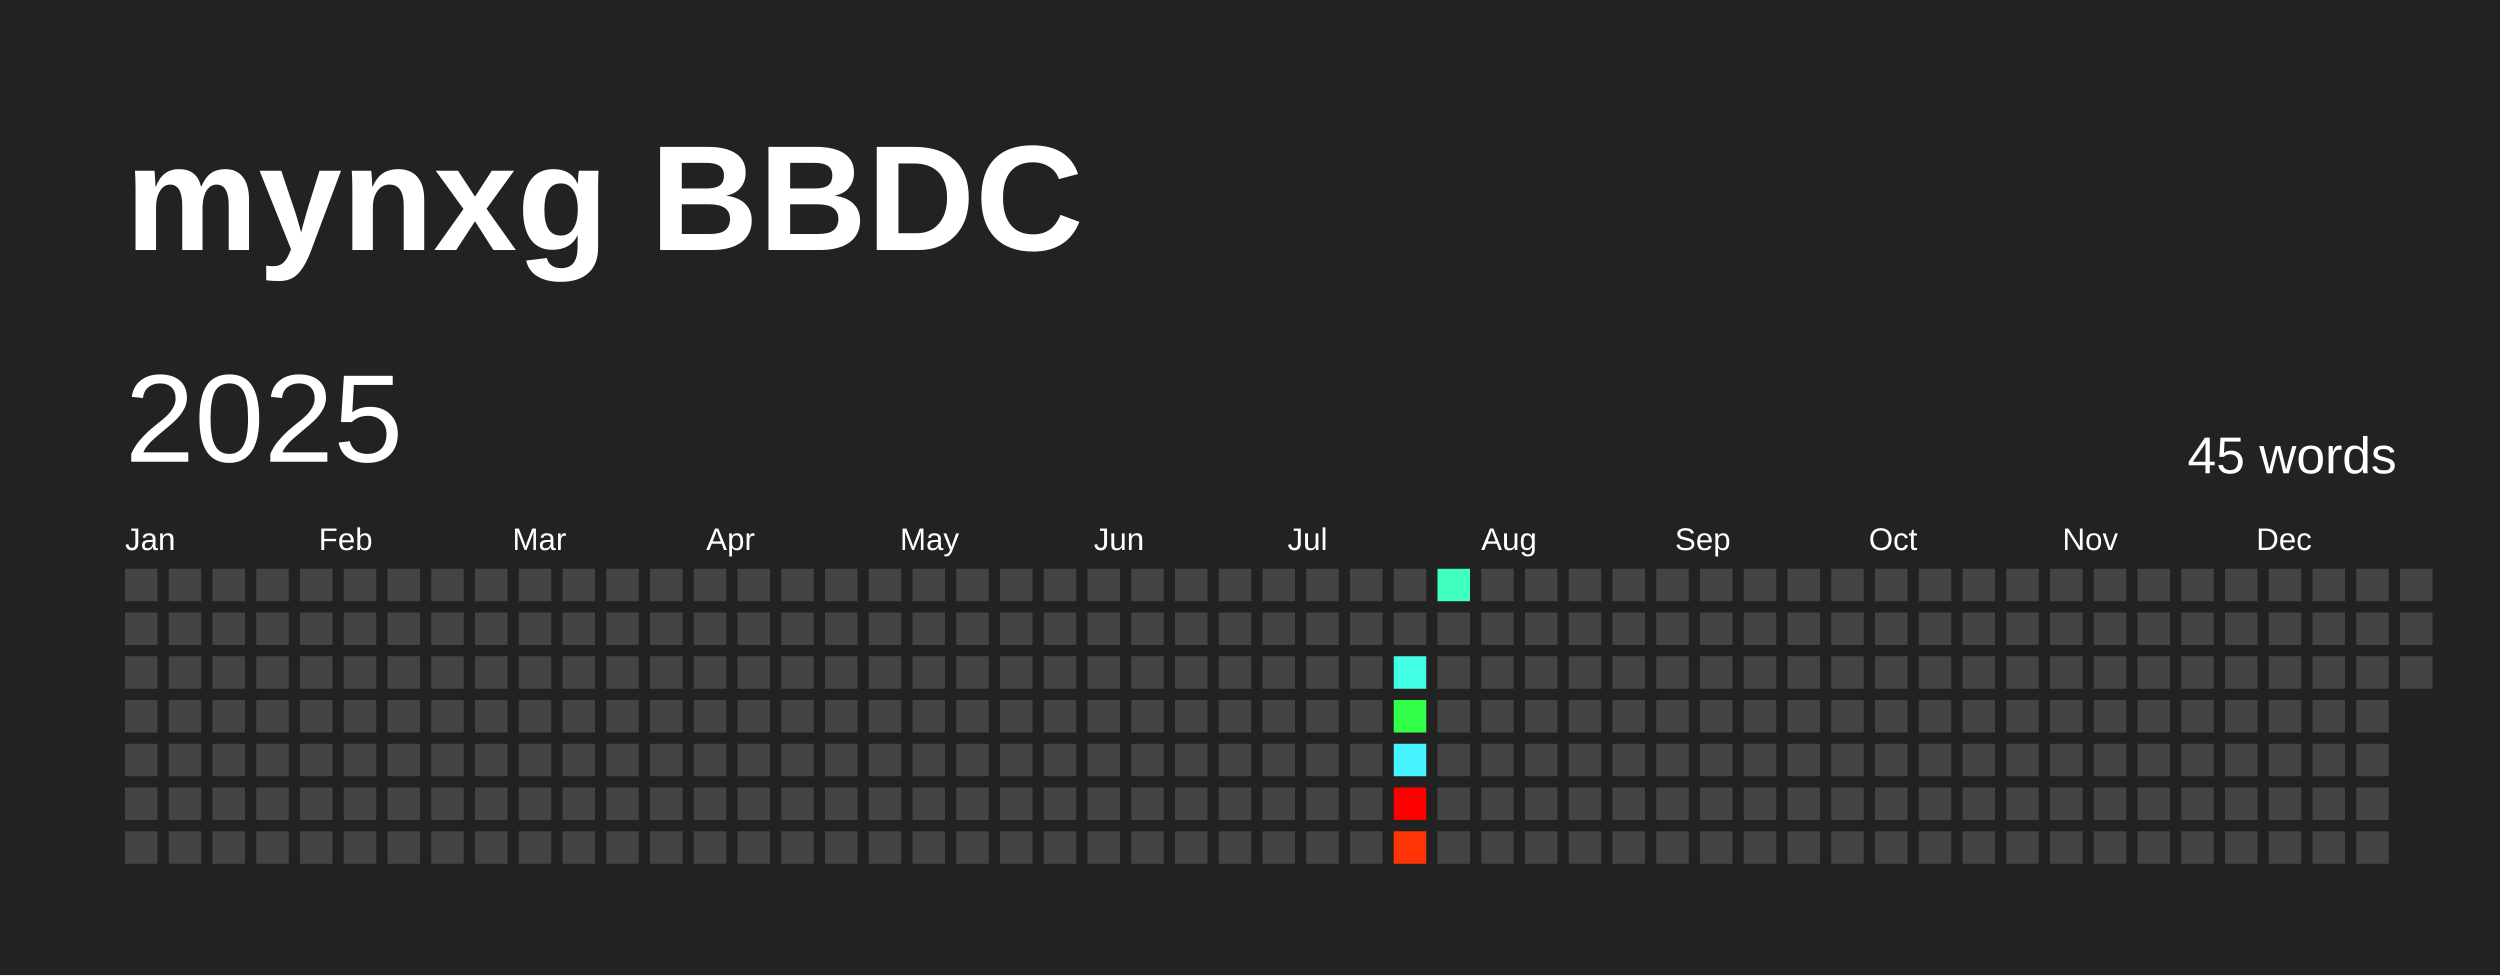
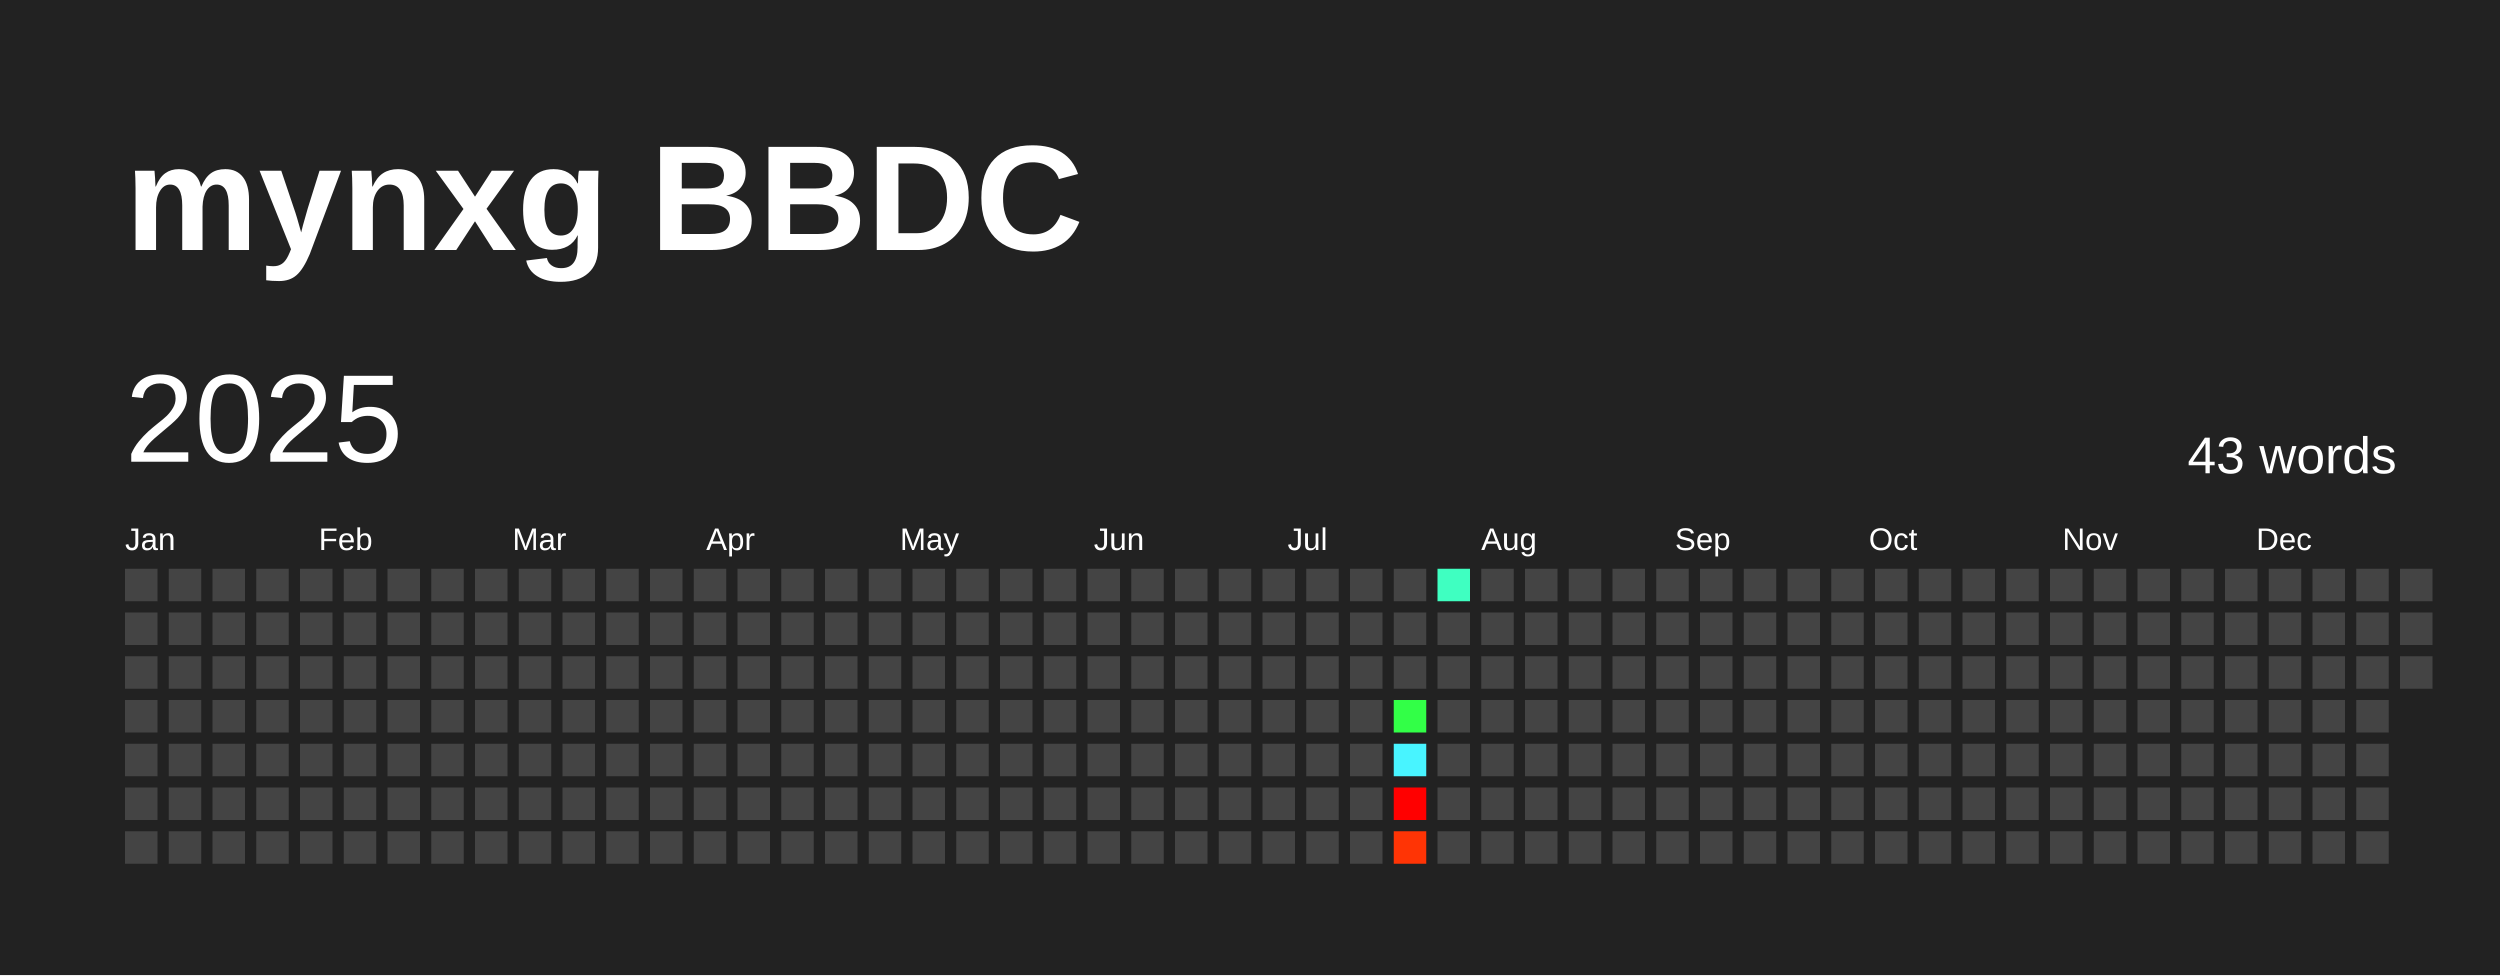
<svg xmlns="http://www.w3.org/2000/svg" baseProfile="full" height="78mm" version="1.1" viewBox="0,0,200,78" width="200mm">
  <defs />
  <rect fill="#222222" height="78" width="200" x="0" y="0" />
  <text fill="#FFFFFF" style="font-size:12px; font-family:Arial; font-weight:bold;" x="10" y="20">mynxg BBDC</text>
  <text dominant-baseline="hanging" fill="#FFFFFF" style="font-size:10.0px; font-family:Arial;" x="10" y="30">2025</text>
-   <text dominant-baseline="hanging" fill="#FFFFFF" style="font-size:4.125px; font-family:Arial;" x="175" y="35">45 words</text>
+   <text dominant-baseline="hanging" fill="#FFFFFF" style="font-size:4.125px; font-family:Arial;" x="175" y="35">43 words</text>
  <text fill="#FFFFFF" style="font-size:2.5px; font-family:Arial" x="10.0" y="44">Jan</text>
  <text fill="#FFFFFF" style="font-size:2.5px; font-family:Arial" x="25.5" y="44">Feb</text>
  <text fill="#FFFFFF" style="font-size:2.5px; font-family:Arial" x="41.0" y="44">Mar</text>
  <text fill="#FFFFFF" style="font-size:2.5px; font-family:Arial" x="56.5" y="44">Apr</text>
  <text fill="#FFFFFF" style="font-size:2.5px; font-family:Arial" x="72.0" y="44">May</text>
  <text fill="#FFFFFF" style="font-size:2.5px; font-family:Arial" x="87.5" y="44">Jun</text>
  <text fill="#FFFFFF" style="font-size:2.5px; font-family:Arial" x="103.0" y="44">Jul</text>
  <text fill="#FFFFFF" style="font-size:2.5px; font-family:Arial" x="118.5" y="44">Aug</text>
  <text fill="#FFFFFF" style="font-size:2.5px; font-family:Arial" x="134.0" y="44">Sep</text>
  <text fill="#FFFFFF" style="font-size:2.5px; font-family:Arial" x="149.5" y="44">Oct</text>
  <text fill="#FFFFFF" style="font-size:2.5px; font-family:Arial" x="165.0" y="44">Nov</text>
  <text fill="#FFFFFF" style="font-size:2.5px; font-family:Arial" x="180.5" y="44">Dec</text>
  <rect fill="#444444" height="2.6" width="2.6" x="10.0" y="45.5" />
  <rect fill="#444444" height="2.6" width="2.6" x="10.0" y="49.0" />
  <rect fill="#444444" height="2.6" width="2.6" x="10.0" y="52.5" />
  <rect fill="#444444" height="2.6" width="2.6" x="10.0" y="56.0" />
  <rect fill="#444444" height="2.6" width="2.6" x="10.0" y="59.5" />
  <rect fill="#444444" height="2.6" width="2.6" x="10.0" y="63.0" />
  <rect fill="#444444" height="2.6" width="2.6" x="10.0" y="66.5" />
  <rect fill="#444444" height="2.6" width="2.6" x="13.5" y="45.5" />
  <rect fill="#444444" height="2.6" width="2.6" x="13.5" y="49.0" />
  <rect fill="#444444" height="2.6" width="2.6" x="13.5" y="52.5" />
  <rect fill="#444444" height="2.6" width="2.6" x="13.5" y="56.0" />
  <rect fill="#444444" height="2.6" width="2.6" x="13.5" y="59.5" />
  <rect fill="#444444" height="2.6" width="2.6" x="13.5" y="63.0" />
  <rect fill="#444444" height="2.6" width="2.6" x="13.5" y="66.5" />
  <rect fill="#444444" height="2.6" width="2.6" x="17.0" y="45.5" />
  <rect fill="#444444" height="2.6" width="2.6" x="17.0" y="49.0" />
  <rect fill="#444444" height="2.6" width="2.6" x="17.0" y="52.5" />
  <rect fill="#444444" height="2.6" width="2.6" x="17.0" y="56.0" />
  <rect fill="#444444" height="2.6" width="2.6" x="17.0" y="59.5" />
  <rect fill="#444444" height="2.6" width="2.6" x="17.0" y="63.0" />
  <rect fill="#444444" height="2.6" width="2.6" x="17.0" y="66.5" />
  <rect fill="#444444" height="2.6" width="2.6" x="20.5" y="45.5" />
  <rect fill="#444444" height="2.6" width="2.6" x="20.5" y="49.0" />
  <rect fill="#444444" height="2.6" width="2.6" x="20.5" y="52.5" />
  <rect fill="#444444" height="2.6" width="2.6" x="20.5" y="56.0" />
  <rect fill="#444444" height="2.6" width="2.6" x="20.5" y="59.5" />
  <rect fill="#444444" height="2.6" width="2.6" x="20.5" y="63.0" />
  <rect fill="#444444" height="2.6" width="2.6" x="20.5" y="66.5" />
  <rect fill="#444444" height="2.6" width="2.6" x="24.0" y="45.5" />
  <rect fill="#444444" height="2.6" width="2.6" x="24.0" y="49.0" />
  <rect fill="#444444" height="2.6" width="2.6" x="24.0" y="52.5" />
  <rect fill="#444444" height="2.6" width="2.6" x="24.0" y="56.0" />
  <rect fill="#444444" height="2.6" width="2.6" x="24.0" y="59.5" />
  <rect fill="#444444" height="2.6" width="2.6" x="24.0" y="63.0" />
  <rect fill="#444444" height="2.6" width="2.6" x="24.0" y="66.5" />
  <rect fill="#444444" height="2.6" width="2.6" x="27.5" y="45.5" />
  <rect fill="#444444" height="2.6" width="2.6" x="27.5" y="49.0" />
  <rect fill="#444444" height="2.6" width="2.6" x="27.5" y="52.5" />
  <rect fill="#444444" height="2.6" width="2.6" x="27.5" y="56.0" />
  <rect fill="#444444" height="2.6" width="2.6" x="27.5" y="59.5" />
  <rect fill="#444444" height="2.6" width="2.6" x="27.5" y="63.0" />
  <rect fill="#444444" height="2.6" width="2.6" x="27.5" y="66.5" />
  <rect fill="#444444" height="2.6" width="2.6" x="31.0" y="45.5" />
  <rect fill="#444444" height="2.6" width="2.6" x="31.0" y="49.0" />
  <rect fill="#444444" height="2.6" width="2.6" x="31.0" y="52.5" />
  <rect fill="#444444" height="2.6" width="2.6" x="31.0" y="56.0" />
  <rect fill="#444444" height="2.6" width="2.6" x="31.0" y="59.5" />
  <rect fill="#444444" height="2.6" width="2.6" x="31.0" y="63.0" />
  <rect fill="#444444" height="2.6" width="2.6" x="31.0" y="66.5" />
  <rect fill="#444444" height="2.6" width="2.6" x="34.5" y="45.5" />
  <rect fill="#444444" height="2.6" width="2.6" x="34.5" y="49.0" />
  <rect fill="#444444" height="2.6" width="2.6" x="34.5" y="52.5" />
  <rect fill="#444444" height="2.6" width="2.6" x="34.5" y="56.0" />
  <rect fill="#444444" height="2.6" width="2.6" x="34.5" y="59.5" />
  <rect fill="#444444" height="2.6" width="2.6" x="34.5" y="63.0" />
  <rect fill="#444444" height="2.6" width="2.6" x="34.5" y="66.5" />
  <rect fill="#444444" height="2.6" width="2.6" x="38.0" y="45.5" />
  <rect fill="#444444" height="2.6" width="2.6" x="38.0" y="49.0" />
  <rect fill="#444444" height="2.6" width="2.6" x="38.0" y="52.5" />
  <rect fill="#444444" height="2.6" width="2.6" x="38.0" y="56.0" />
  <rect fill="#444444" height="2.6" width="2.6" x="38.0" y="59.5" />
  <rect fill="#444444" height="2.6" width="2.6" x="38.0" y="63.0" />
  <rect fill="#444444" height="2.6" width="2.6" x="38.0" y="66.5" />
  <rect fill="#444444" height="2.6" width="2.6" x="41.5" y="45.5" />
  <rect fill="#444444" height="2.6" width="2.6" x="41.5" y="49.0" />
  <rect fill="#444444" height="2.6" width="2.6" x="41.5" y="52.5" />
  <rect fill="#444444" height="2.6" width="2.6" x="41.5" y="56.0" />
  <rect fill="#444444" height="2.6" width="2.6" x="41.5" y="59.5" />
  <rect fill="#444444" height="2.6" width="2.6" x="41.5" y="63.0" />
  <rect fill="#444444" height="2.6" width="2.6" x="41.5" y="66.5" />
  <rect fill="#444444" height="2.6" width="2.6" x="45.0" y="45.5" />
  <rect fill="#444444" height="2.6" width="2.6" x="45.0" y="49.0" />
  <rect fill="#444444" height="2.6" width="2.6" x="45.0" y="52.5" />
  <rect fill="#444444" height="2.6" width="2.6" x="45.0" y="56.0" />
  <rect fill="#444444" height="2.6" width="2.6" x="45.0" y="59.5" />
  <rect fill="#444444" height="2.6" width="2.6" x="45.0" y="63.0" />
  <rect fill="#444444" height="2.6" width="2.6" x="45.0" y="66.5" />
  <rect fill="#444444" height="2.6" width="2.6" x="48.5" y="45.5" />
  <rect fill="#444444" height="2.6" width="2.6" x="48.5" y="49.0" />
  <rect fill="#444444" height="2.6" width="2.6" x="48.5" y="52.5" />
  <rect fill="#444444" height="2.6" width="2.6" x="48.5" y="56.0" />
  <rect fill="#444444" height="2.6" width="2.6" x="48.5" y="59.5" />
  <rect fill="#444444" height="2.6" width="2.6" x="48.5" y="63.0" />
  <rect fill="#444444" height="2.6" width="2.6" x="48.5" y="66.5" />
  <rect fill="#444444" height="2.6" width="2.6" x="52.0" y="45.5" />
  <rect fill="#444444" height="2.6" width="2.6" x="52.0" y="49.0" />
  <rect fill="#444444" height="2.6" width="2.6" x="52.0" y="52.5" />
  <rect fill="#444444" height="2.6" width="2.6" x="52.0" y="56.0" />
  <rect fill="#444444" height="2.6" width="2.6" x="52.0" y="59.5" />
  <rect fill="#444444" height="2.6" width="2.6" x="52.0" y="63.0" />
  <rect fill="#444444" height="2.6" width="2.6" x="52.0" y="66.5" />
  <rect fill="#444444" height="2.6" width="2.6" x="55.5" y="45.5" />
  <rect fill="#444444" height="2.6" width="2.6" x="55.5" y="49.0" />
  <rect fill="#444444" height="2.6" width="2.6" x="55.5" y="52.5" />
  <rect fill="#444444" height="2.6" width="2.6" x="55.5" y="56.0" />
  <rect fill="#444444" height="2.6" width="2.6" x="55.5" y="59.5" />
  <rect fill="#444444" height="2.6" width="2.6" x="55.5" y="63.0" />
  <rect fill="#444444" height="2.6" width="2.6" x="55.5" y="66.5" />
  <rect fill="#444444" height="2.6" width="2.6" x="59.0" y="45.5" />
  <rect fill="#444444" height="2.6" width="2.6" x="59.0" y="49.0" />
  <rect fill="#444444" height="2.6" width="2.6" x="59.0" y="52.5" />
  <rect fill="#444444" height="2.6" width="2.6" x="59.0" y="56.0" />
  <rect fill="#444444" height="2.6" width="2.6" x="59.0" y="59.5" />
  <rect fill="#444444" height="2.6" width="2.6" x="59.0" y="63.0" />
  <rect fill="#444444" height="2.6" width="2.6" x="59.0" y="66.5" />
  <rect fill="#444444" height="2.6" width="2.6" x="62.5" y="45.5" />
  <rect fill="#444444" height="2.6" width="2.6" x="62.5" y="49.0" />
  <rect fill="#444444" height="2.6" width="2.6" x="62.5" y="52.5" />
  <rect fill="#444444" height="2.6" width="2.6" x="62.5" y="56.0" />
  <rect fill="#444444" height="2.6" width="2.6" x="62.5" y="59.5" />
  <rect fill="#444444" height="2.6" width="2.6" x="62.5" y="63.0" />
  <rect fill="#444444" height="2.6" width="2.6" x="62.5" y="66.5" />
  <rect fill="#444444" height="2.6" width="2.6" x="66.0" y="45.5" />
  <rect fill="#444444" height="2.6" width="2.6" x="66.0" y="49.0" />
  <rect fill="#444444" height="2.6" width="2.6" x="66.0" y="52.5" />
  <rect fill="#444444" height="2.6" width="2.6" x="66.0" y="56.0" />
  <rect fill="#444444" height="2.6" width="2.6" x="66.0" y="59.5" />
  <rect fill="#444444" height="2.6" width="2.6" x="66.0" y="63.0" />
  <rect fill="#444444" height="2.6" width="2.6" x="66.0" y="66.5" />
  <rect fill="#444444" height="2.6" width="2.6" x="69.5" y="45.5" />
  <rect fill="#444444" height="2.6" width="2.6" x="69.5" y="49.0" />
  <rect fill="#444444" height="2.6" width="2.6" x="69.5" y="52.5" />
  <rect fill="#444444" height="2.6" width="2.6" x="69.5" y="56.0" />
  <rect fill="#444444" height="2.6" width="2.6" x="69.5" y="59.5" />
  <rect fill="#444444" height="2.6" width="2.6" x="69.5" y="63.0" />
  <rect fill="#444444" height="2.6" width="2.6" x="69.5" y="66.5" />
  <rect fill="#444444" height="2.6" width="2.6" x="73.0" y="45.5" />
  <rect fill="#444444" height="2.6" width="2.6" x="73.0" y="49.0" />
  <rect fill="#444444" height="2.6" width="2.6" x="73.0" y="52.5" />
  <rect fill="#444444" height="2.6" width="2.6" x="73.0" y="56.0" />
  <rect fill="#444444" height="2.6" width="2.6" x="73.0" y="59.5" />
  <rect fill="#444444" height="2.6" width="2.6" x="73.0" y="63.0" />
  <rect fill="#444444" height="2.6" width="2.6" x="73.0" y="66.5" />
  <rect fill="#444444" height="2.6" width="2.6" x="76.5" y="45.5" />
  <rect fill="#444444" height="2.6" width="2.6" x="76.5" y="49.0" />
  <rect fill="#444444" height="2.6" width="2.6" x="76.5" y="52.5" />
  <rect fill="#444444" height="2.6" width="2.6" x="76.5" y="56.0" />
  <rect fill="#444444" height="2.6" width="2.6" x="76.5" y="59.5" />
  <rect fill="#444444" height="2.6" width="2.6" x="76.5" y="63.0" />
  <rect fill="#444444" height="2.6" width="2.6" x="76.5" y="66.5" />
  <rect fill="#444444" height="2.6" width="2.6" x="80.0" y="45.5" />
  <rect fill="#444444" height="2.6" width="2.6" x="80.0" y="49.0" />
  <rect fill="#444444" height="2.6" width="2.6" x="80.0" y="52.5" />
  <rect fill="#444444" height="2.6" width="2.6" x="80.0" y="56.0" />
  <rect fill="#444444" height="2.6" width="2.6" x="80.0" y="59.5" />
  <rect fill="#444444" height="2.6" width="2.6" x="80.0" y="63.0" />
  <rect fill="#444444" height="2.6" width="2.6" x="80.0" y="66.5" />
  <rect fill="#444444" height="2.6" width="2.6" x="83.5" y="45.5" />
  <rect fill="#444444" height="2.6" width="2.6" x="83.5" y="49.0" />
  <rect fill="#444444" height="2.6" width="2.6" x="83.5" y="52.5" />
  <rect fill="#444444" height="2.6" width="2.6" x="83.5" y="56.0" />
  <rect fill="#444444" height="2.6" width="2.6" x="83.5" y="59.5" />
  <rect fill="#444444" height="2.6" width="2.6" x="83.5" y="63.0" />
  <rect fill="#444444" height="2.6" width="2.6" x="83.5" y="66.5" />
  <rect fill="#444444" height="2.6" width="2.6" x="87.0" y="45.5" />
  <rect fill="#444444" height="2.6" width="2.6" x="87.0" y="49.0" />
  <rect fill="#444444" height="2.6" width="2.6" x="87.0" y="52.5" />
  <rect fill="#444444" height="2.6" width="2.6" x="87.0" y="56.0" />
  <rect fill="#444444" height="2.6" width="2.6" x="87.0" y="59.5" />
  <rect fill="#444444" height="2.6" width="2.6" x="87.0" y="63.0" />
  <rect fill="#444444" height="2.6" width="2.6" x="87.0" y="66.5" />
  <rect fill="#444444" height="2.6" width="2.6" x="90.5" y="45.5" />
  <rect fill="#444444" height="2.6" width="2.6" x="90.5" y="49.0" />
  <rect fill="#444444" height="2.6" width="2.6" x="90.5" y="52.5" />
  <rect fill="#444444" height="2.6" width="2.6" x="90.5" y="56.0" />
  <rect fill="#444444" height="2.6" width="2.6" x="90.5" y="59.5" />
  <rect fill="#444444" height="2.6" width="2.6" x="90.5" y="63.0" />
  <rect fill="#444444" height="2.6" width="2.6" x="90.5" y="66.5" />
  <rect fill="#444444" height="2.6" width="2.6" x="94.0" y="45.5" />
  <rect fill="#444444" height="2.6" width="2.6" x="94.0" y="49.0" />
  <rect fill="#444444" height="2.6" width="2.6" x="94.0" y="52.5" />
  <rect fill="#444444" height="2.6" width="2.6" x="94.0" y="56.0" />
  <rect fill="#444444" height="2.6" width="2.6" x="94.0" y="59.5" />
  <rect fill="#444444" height="2.6" width="2.6" x="94.0" y="63.0" />
  <rect fill="#444444" height="2.6" width="2.6" x="94.0" y="66.5" />
  <rect fill="#444444" height="2.6" width="2.6" x="97.5" y="45.5" />
  <rect fill="#444444" height="2.6" width="2.6" x="97.5" y="49.0" />
  <rect fill="#444444" height="2.6" width="2.6" x="97.5" y="52.5" />
  <rect fill="#444444" height="2.6" width="2.6" x="97.5" y="56.0" />
  <rect fill="#444444" height="2.6" width="2.6" x="97.5" y="59.5" />
  <rect fill="#444444" height="2.6" width="2.6" x="97.5" y="63.0" />
  <rect fill="#444444" height="2.6" width="2.6" x="97.5" y="66.5" />
  <rect fill="#444444" height="2.6" width="2.6" x="101.0" y="45.5" />
  <rect fill="#444444" height="2.6" width="2.6" x="101.0" y="49.0" />
  <rect fill="#444444" height="2.6" width="2.6" x="101.0" y="52.5" />
  <rect fill="#444444" height="2.6" width="2.6" x="101.0" y="56.0" />
  <rect fill="#444444" height="2.6" width="2.6" x="101.0" y="59.5" />
  <rect fill="#444444" height="2.6" width="2.6" x="101.0" y="63.0" />
  <rect fill="#444444" height="2.6" width="2.6" x="101.0" y="66.5" />
  <rect fill="#444444" height="2.6" width="2.6" x="104.5" y="45.5" />
  <rect fill="#444444" height="2.6" width="2.6" x="104.5" y="49.0" />
  <rect fill="#444444" height="2.6" width="2.6" x="104.5" y="52.5" />
  <rect fill="#444444" height="2.6" width="2.6" x="104.5" y="56.0" />
  <rect fill="#444444" height="2.6" width="2.6" x="104.5" y="59.5" />
  <rect fill="#444444" height="2.6" width="2.6" x="104.5" y="63.0" />
  <rect fill="#444444" height="2.6" width="2.6" x="104.5" y="66.5" />
  <rect fill="#444444" height="2.6" width="2.6" x="108.0" y="45.5" />
  <rect fill="#444444" height="2.6" width="2.6" x="108.0" y="49.0" />
  <rect fill="#444444" height="2.6" width="2.6" x="108.0" y="52.5" />
  <rect fill="#444444" height="2.6" width="2.6" x="108.0" y="56.0" />
  <rect fill="#444444" height="2.6" width="2.6" x="108.0" y="59.5" />
  <rect fill="#444444" height="2.6" width="2.6" x="108.0" y="63.0" />
  <rect fill="#444444" height="2.6" width="2.6" x="108.0" y="66.5" />
  <rect fill="#444444" height="2.6" width="2.6" x="111.5" y="45.5" />
  <rect fill="#444444" height="2.6" width="2.6" x="111.5" y="49.0" />
-   <rect fill="#44ffe7" height="2.6" width="2.6" x="111.5" y="52.5" />
+   <rect fill="#444444" height="2.6" width="2.6" x="111.5" y="52.5" />
  <rect fill="#32ff47" height="2.6" width="2.6" x="111.5" y="56.0" />
  <rect fill="#48f4ff" height="2.6" width="2.6" x="111.5" y="59.5" />
  <rect fill="red" height="2.6" width="2.6" x="111.5" y="63.0" />
  <rect fill="#ff3405" height="2.6" width="2.6" x="111.5" y="66.5" />
  <rect fill="#3fffc1" height="2.6" width="2.6" x="115.0" y="45.5" />
  <rect fill="#444444" height="2.6" width="2.6" x="115.0" y="49.0" />
  <rect fill="#444444" height="2.6" width="2.6" x="115.0" y="52.5" />
  <rect fill="#444444" height="2.6" width="2.6" x="115.0" y="56.0" />
  <rect fill="#444444" height="2.6" width="2.6" x="115.0" y="59.5" />
  <rect fill="#444444" height="2.6" width="2.6" x="115.0" y="63.0" />
  <rect fill="#444444" height="2.6" width="2.6" x="115.0" y="66.5" />
  <rect fill="#444444" height="2.6" width="2.6" x="118.5" y="45.5" />
  <rect fill="#444444" height="2.6" width="2.6" x="118.5" y="49.0" />
  <rect fill="#444444" height="2.6" width="2.6" x="118.5" y="52.5" />
  <rect fill="#444444" height="2.6" width="2.6" x="118.5" y="56.0" />
  <rect fill="#444444" height="2.6" width="2.6" x="118.5" y="59.5" />
  <rect fill="#444444" height="2.6" width="2.6" x="118.5" y="63.0" />
  <rect fill="#444444" height="2.6" width="2.6" x="118.5" y="66.5" />
  <rect fill="#444444" height="2.6" width="2.6" x="122.0" y="45.5" />
  <rect fill="#444444" height="2.6" width="2.6" x="122.0" y="49.0" />
  <rect fill="#444444" height="2.6" width="2.6" x="122.0" y="52.5" />
  <rect fill="#444444" height="2.6" width="2.6" x="122.0" y="56.0" />
  <rect fill="#444444" height="2.6" width="2.6" x="122.0" y="59.5" />
  <rect fill="#444444" height="2.6" width="2.6" x="122.0" y="63.0" />
  <rect fill="#444444" height="2.6" width="2.6" x="122.0" y="66.5" />
  <rect fill="#444444" height="2.6" width="2.6" x="125.5" y="45.5" />
  <rect fill="#444444" height="2.6" width="2.6" x="125.5" y="49.0" />
  <rect fill="#444444" height="2.6" width="2.6" x="125.5" y="52.5" />
  <rect fill="#444444" height="2.6" width="2.6" x="125.5" y="56.0" />
  <rect fill="#444444" height="2.6" width="2.6" x="125.5" y="59.5" />
  <rect fill="#444444" height="2.6" width="2.6" x="125.5" y="63.0" />
  <rect fill="#444444" height="2.6" width="2.6" x="125.5" y="66.5" />
  <rect fill="#444444" height="2.6" width="2.6" x="129.0" y="45.5" />
  <rect fill="#444444" height="2.6" width="2.6" x="129.0" y="49.0" />
  <rect fill="#444444" height="2.6" width="2.6" x="129.0" y="52.5" />
  <rect fill="#444444" height="2.6" width="2.6" x="129.0" y="56.0" />
  <rect fill="#444444" height="2.6" width="2.6" x="129.0" y="59.5" />
  <rect fill="#444444" height="2.6" width="2.6" x="129.0" y="63.0" />
  <rect fill="#444444" height="2.6" width="2.6" x="129.0" y="66.5" />
  <rect fill="#444444" height="2.6" width="2.6" x="132.5" y="45.5" />
  <rect fill="#444444" height="2.6" width="2.6" x="132.5" y="49.0" />
  <rect fill="#444444" height="2.6" width="2.6" x="132.5" y="52.5" />
  <rect fill="#444444" height="2.6" width="2.6" x="132.5" y="56.0" />
  <rect fill="#444444" height="2.6" width="2.6" x="132.5" y="59.5" />
  <rect fill="#444444" height="2.6" width="2.6" x="132.5" y="63.0" />
  <rect fill="#444444" height="2.6" width="2.6" x="132.5" y="66.5" />
  <rect fill="#444444" height="2.6" width="2.6" x="136.0" y="45.5" />
  <rect fill="#444444" height="2.6" width="2.6" x="136.0" y="49.0" />
  <rect fill="#444444" height="2.6" width="2.6" x="136.0" y="52.5" />
  <rect fill="#444444" height="2.6" width="2.6" x="136.0" y="56.0" />
  <rect fill="#444444" height="2.6" width="2.6" x="136.0" y="59.5" />
  <rect fill="#444444" height="2.6" width="2.6" x="136.0" y="63.0" />
  <rect fill="#444444" height="2.6" width="2.6" x="136.0" y="66.5" />
  <rect fill="#444444" height="2.6" width="2.6" x="139.5" y="45.5" />
  <rect fill="#444444" height="2.6" width="2.6" x="139.5" y="49.0" />
  <rect fill="#444444" height="2.6" width="2.6" x="139.5" y="52.5" />
  <rect fill="#444444" height="2.6" width="2.6" x="139.5" y="56.0" />
  <rect fill="#444444" height="2.6" width="2.6" x="139.5" y="59.5" />
  <rect fill="#444444" height="2.6" width="2.6" x="139.5" y="63.0" />
  <rect fill="#444444" height="2.6" width="2.6" x="139.5" y="66.5" />
  <rect fill="#444444" height="2.6" width="2.6" x="143.0" y="45.5" />
  <rect fill="#444444" height="2.6" width="2.6" x="143.0" y="49.0" />
  <rect fill="#444444" height="2.6" width="2.6" x="143.0" y="52.5" />
  <rect fill="#444444" height="2.6" width="2.6" x="143.0" y="56.0" />
  <rect fill="#444444" height="2.6" width="2.6" x="143.0" y="59.5" />
  <rect fill="#444444" height="2.6" width="2.6" x="143.0" y="63.0" />
  <rect fill="#444444" height="2.6" width="2.6" x="143.0" y="66.5" />
  <rect fill="#444444" height="2.6" width="2.6" x="146.5" y="45.5" />
  <rect fill="#444444" height="2.6" width="2.6" x="146.5" y="49.0" />
  <rect fill="#444444" height="2.6" width="2.6" x="146.5" y="52.5" />
  <rect fill="#444444" height="2.6" width="2.6" x="146.5" y="56.0" />
  <rect fill="#444444" height="2.6" width="2.6" x="146.5" y="59.5" />
  <rect fill="#444444" height="2.6" width="2.6" x="146.5" y="63.0" />
  <rect fill="#444444" height="2.6" width="2.6" x="146.5" y="66.5" />
  <rect fill="#444444" height="2.6" width="2.6" x="150.0" y="45.5" />
  <rect fill="#444444" height="2.6" width="2.6" x="150.0" y="49.0" />
  <rect fill="#444444" height="2.6" width="2.6" x="150.0" y="52.5" />
  <rect fill="#444444" height="2.6" width="2.6" x="150.0" y="56.0" />
  <rect fill="#444444" height="2.6" width="2.6" x="150.0" y="59.5" />
  <rect fill="#444444" height="2.6" width="2.6" x="150.0" y="63.0" />
  <rect fill="#444444" height="2.6" width="2.6" x="150.0" y="66.5" />
  <rect fill="#444444" height="2.6" width="2.6" x="153.5" y="45.5" />
  <rect fill="#444444" height="2.6" width="2.6" x="153.5" y="49.0" />
  <rect fill="#444444" height="2.6" width="2.6" x="153.5" y="52.5" />
  <rect fill="#444444" height="2.6" width="2.6" x="153.5" y="56.0" />
  <rect fill="#444444" height="2.6" width="2.6" x="153.5" y="59.5" />
  <rect fill="#444444" height="2.6" width="2.6" x="153.5" y="63.0" />
  <rect fill="#444444" height="2.6" width="2.6" x="153.5" y="66.5" />
  <rect fill="#444444" height="2.6" width="2.6" x="157.0" y="45.5" />
  <rect fill="#444444" height="2.6" width="2.6" x="157.0" y="49.0" />
  <rect fill="#444444" height="2.6" width="2.6" x="157.0" y="52.5" />
  <rect fill="#444444" height="2.6" width="2.6" x="157.0" y="56.0" />
  <rect fill="#444444" height="2.6" width="2.6" x="157.0" y="59.5" />
  <rect fill="#444444" height="2.6" width="2.6" x="157.0" y="63.0" />
  <rect fill="#444444" height="2.6" width="2.6" x="157.0" y="66.5" />
  <rect fill="#444444" height="2.6" width="2.6" x="160.5" y="45.5" />
  <rect fill="#444444" height="2.6" width="2.6" x="160.5" y="49.0" />
  <rect fill="#444444" height="2.6" width="2.6" x="160.5" y="52.5" />
  <rect fill="#444444" height="2.6" width="2.6" x="160.5" y="56.0" />
  <rect fill="#444444" height="2.6" width="2.6" x="160.5" y="59.5" />
  <rect fill="#444444" height="2.6" width="2.6" x="160.5" y="63.0" />
  <rect fill="#444444" height="2.6" width="2.6" x="160.5" y="66.5" />
  <rect fill="#444444" height="2.6" width="2.6" x="164.0" y="45.5" />
  <rect fill="#444444" height="2.6" width="2.6" x="164.0" y="49.0" />
  <rect fill="#444444" height="2.6" width="2.6" x="164.0" y="52.5" />
  <rect fill="#444444" height="2.6" width="2.6" x="164.0" y="56.0" />
  <rect fill="#444444" height="2.6" width="2.6" x="164.0" y="59.5" />
  <rect fill="#444444" height="2.6" width="2.6" x="164.0" y="63.0" />
  <rect fill="#444444" height="2.6" width="2.6" x="164.0" y="66.5" />
  <rect fill="#444444" height="2.6" width="2.6" x="167.5" y="45.5" />
  <rect fill="#444444" height="2.6" width="2.6" x="167.5" y="49.0" />
  <rect fill="#444444" height="2.6" width="2.6" x="167.5" y="52.5" />
  <rect fill="#444444" height="2.6" width="2.6" x="167.5" y="56.0" />
  <rect fill="#444444" height="2.6" width="2.6" x="167.5" y="59.5" />
  <rect fill="#444444" height="2.6" width="2.6" x="167.5" y="63.0" />
  <rect fill="#444444" height="2.6" width="2.6" x="167.5" y="66.5" />
  <rect fill="#444444" height="2.6" width="2.6" x="171.0" y="45.5" />
  <rect fill="#444444" height="2.6" width="2.6" x="171.0" y="49.0" />
  <rect fill="#444444" height="2.6" width="2.6" x="171.0" y="52.5" />
  <rect fill="#444444" height="2.6" width="2.6" x="171.0" y="56.0" />
  <rect fill="#444444" height="2.6" width="2.6" x="171.0" y="59.5" />
  <rect fill="#444444" height="2.6" width="2.6" x="171.0" y="63.0" />
  <rect fill="#444444" height="2.6" width="2.6" x="171.0" y="66.5" />
  <rect fill="#444444" height="2.6" width="2.6" x="174.5" y="45.5" />
  <rect fill="#444444" height="2.6" width="2.6" x="174.5" y="49.0" />
  <rect fill="#444444" height="2.6" width="2.6" x="174.5" y="52.5" />
  <rect fill="#444444" height="2.6" width="2.6" x="174.5" y="56.0" />
  <rect fill="#444444" height="2.6" width="2.6" x="174.5" y="59.5" />
  <rect fill="#444444" height="2.6" width="2.6" x="174.5" y="63.0" />
  <rect fill="#444444" height="2.6" width="2.6" x="174.5" y="66.5" />
  <rect fill="#444444" height="2.6" width="2.6" x="178.0" y="45.5" />
  <rect fill="#444444" height="2.6" width="2.6" x="178.0" y="49.0" />
  <rect fill="#444444" height="2.6" width="2.6" x="178.0" y="52.5" />
  <rect fill="#444444" height="2.6" width="2.6" x="178.0" y="56.0" />
  <rect fill="#444444" height="2.6" width="2.6" x="178.0" y="59.5" />
  <rect fill="#444444" height="2.6" width="2.6" x="178.0" y="63.0" />
  <rect fill="#444444" height="2.6" width="2.6" x="178.0" y="66.5" />
  <rect fill="#444444" height="2.6" width="2.6" x="181.5" y="45.5" />
  <rect fill="#444444" height="2.6" width="2.6" x="181.5" y="49.0" />
  <rect fill="#444444" height="2.6" width="2.6" x="181.5" y="52.5" />
  <rect fill="#444444" height="2.6" width="2.6" x="181.5" y="56.0" />
  <rect fill="#444444" height="2.6" width="2.6" x="181.5" y="59.5" />
  <rect fill="#444444" height="2.6" width="2.6" x="181.5" y="63.0" />
  <rect fill="#444444" height="2.6" width="2.6" x="181.5" y="66.5" />
  <rect fill="#444444" height="2.6" width="2.6" x="185.0" y="45.5" />
  <rect fill="#444444" height="2.6" width="2.6" x="185.0" y="49.0" />
  <rect fill="#444444" height="2.6" width="2.6" x="185.0" y="52.5" />
  <rect fill="#444444" height="2.6" width="2.6" x="185.0" y="56.0" />
  <rect fill="#444444" height="2.6" width="2.6" x="185.0" y="59.5" />
  <rect fill="#444444" height="2.6" width="2.6" x="185.0" y="63.0" />
  <rect fill="#444444" height="2.6" width="2.6" x="185.0" y="66.5" />
  <rect fill="#444444" height="2.6" width="2.6" x="188.5" y="45.5" />
  <rect fill="#444444" height="2.6" width="2.6" x="188.5" y="49.0" />
  <rect fill="#444444" height="2.6" width="2.6" x="188.5" y="52.5" />
  <rect fill="#444444" height="2.6" width="2.6" x="188.5" y="56.0" />
  <rect fill="#444444" height="2.6" width="2.6" x="188.5" y="59.5" />
  <rect fill="#444444" height="2.6" width="2.6" x="188.5" y="63.0" />
  <rect fill="#444444" height="2.6" width="2.6" x="188.5" y="66.5" />
  <rect fill="#444444" height="2.6" width="2.6" x="192.0" y="45.5" />
  <rect fill="#444444" height="2.6" width="2.6" x="192.0" y="49.0" />
  <rect fill="#444444" height="2.6" width="2.6" x="192.0" y="52.5" />
</svg>
